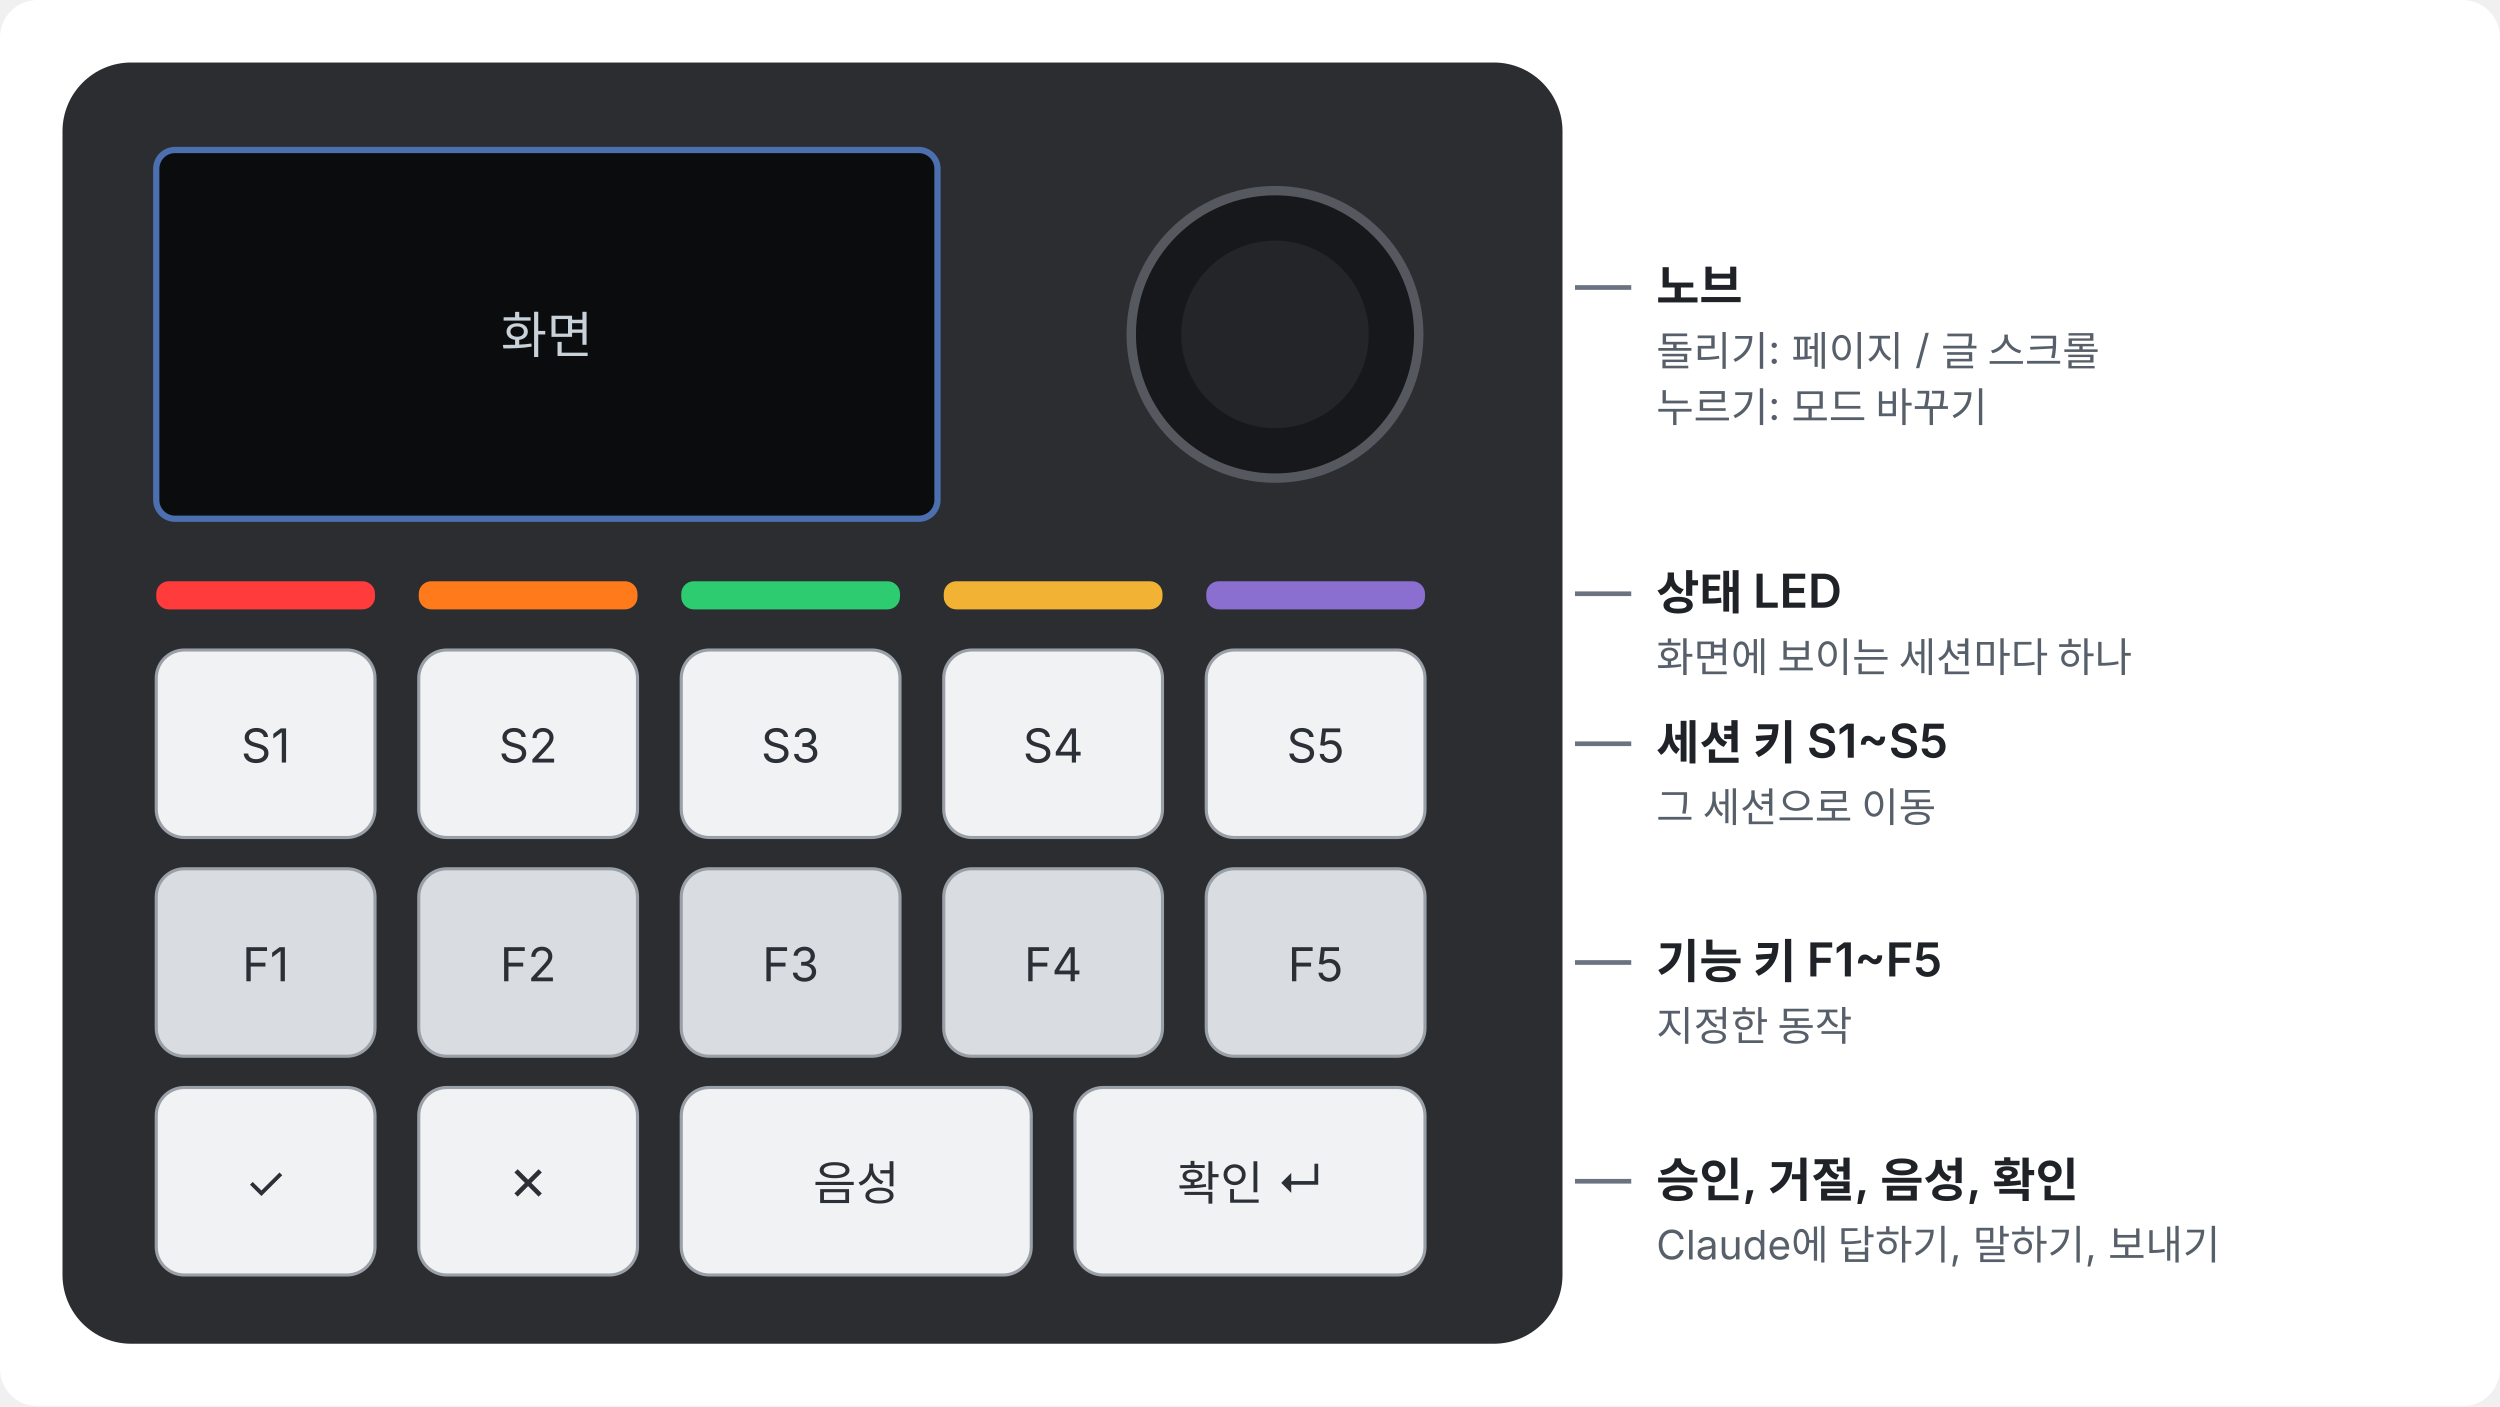
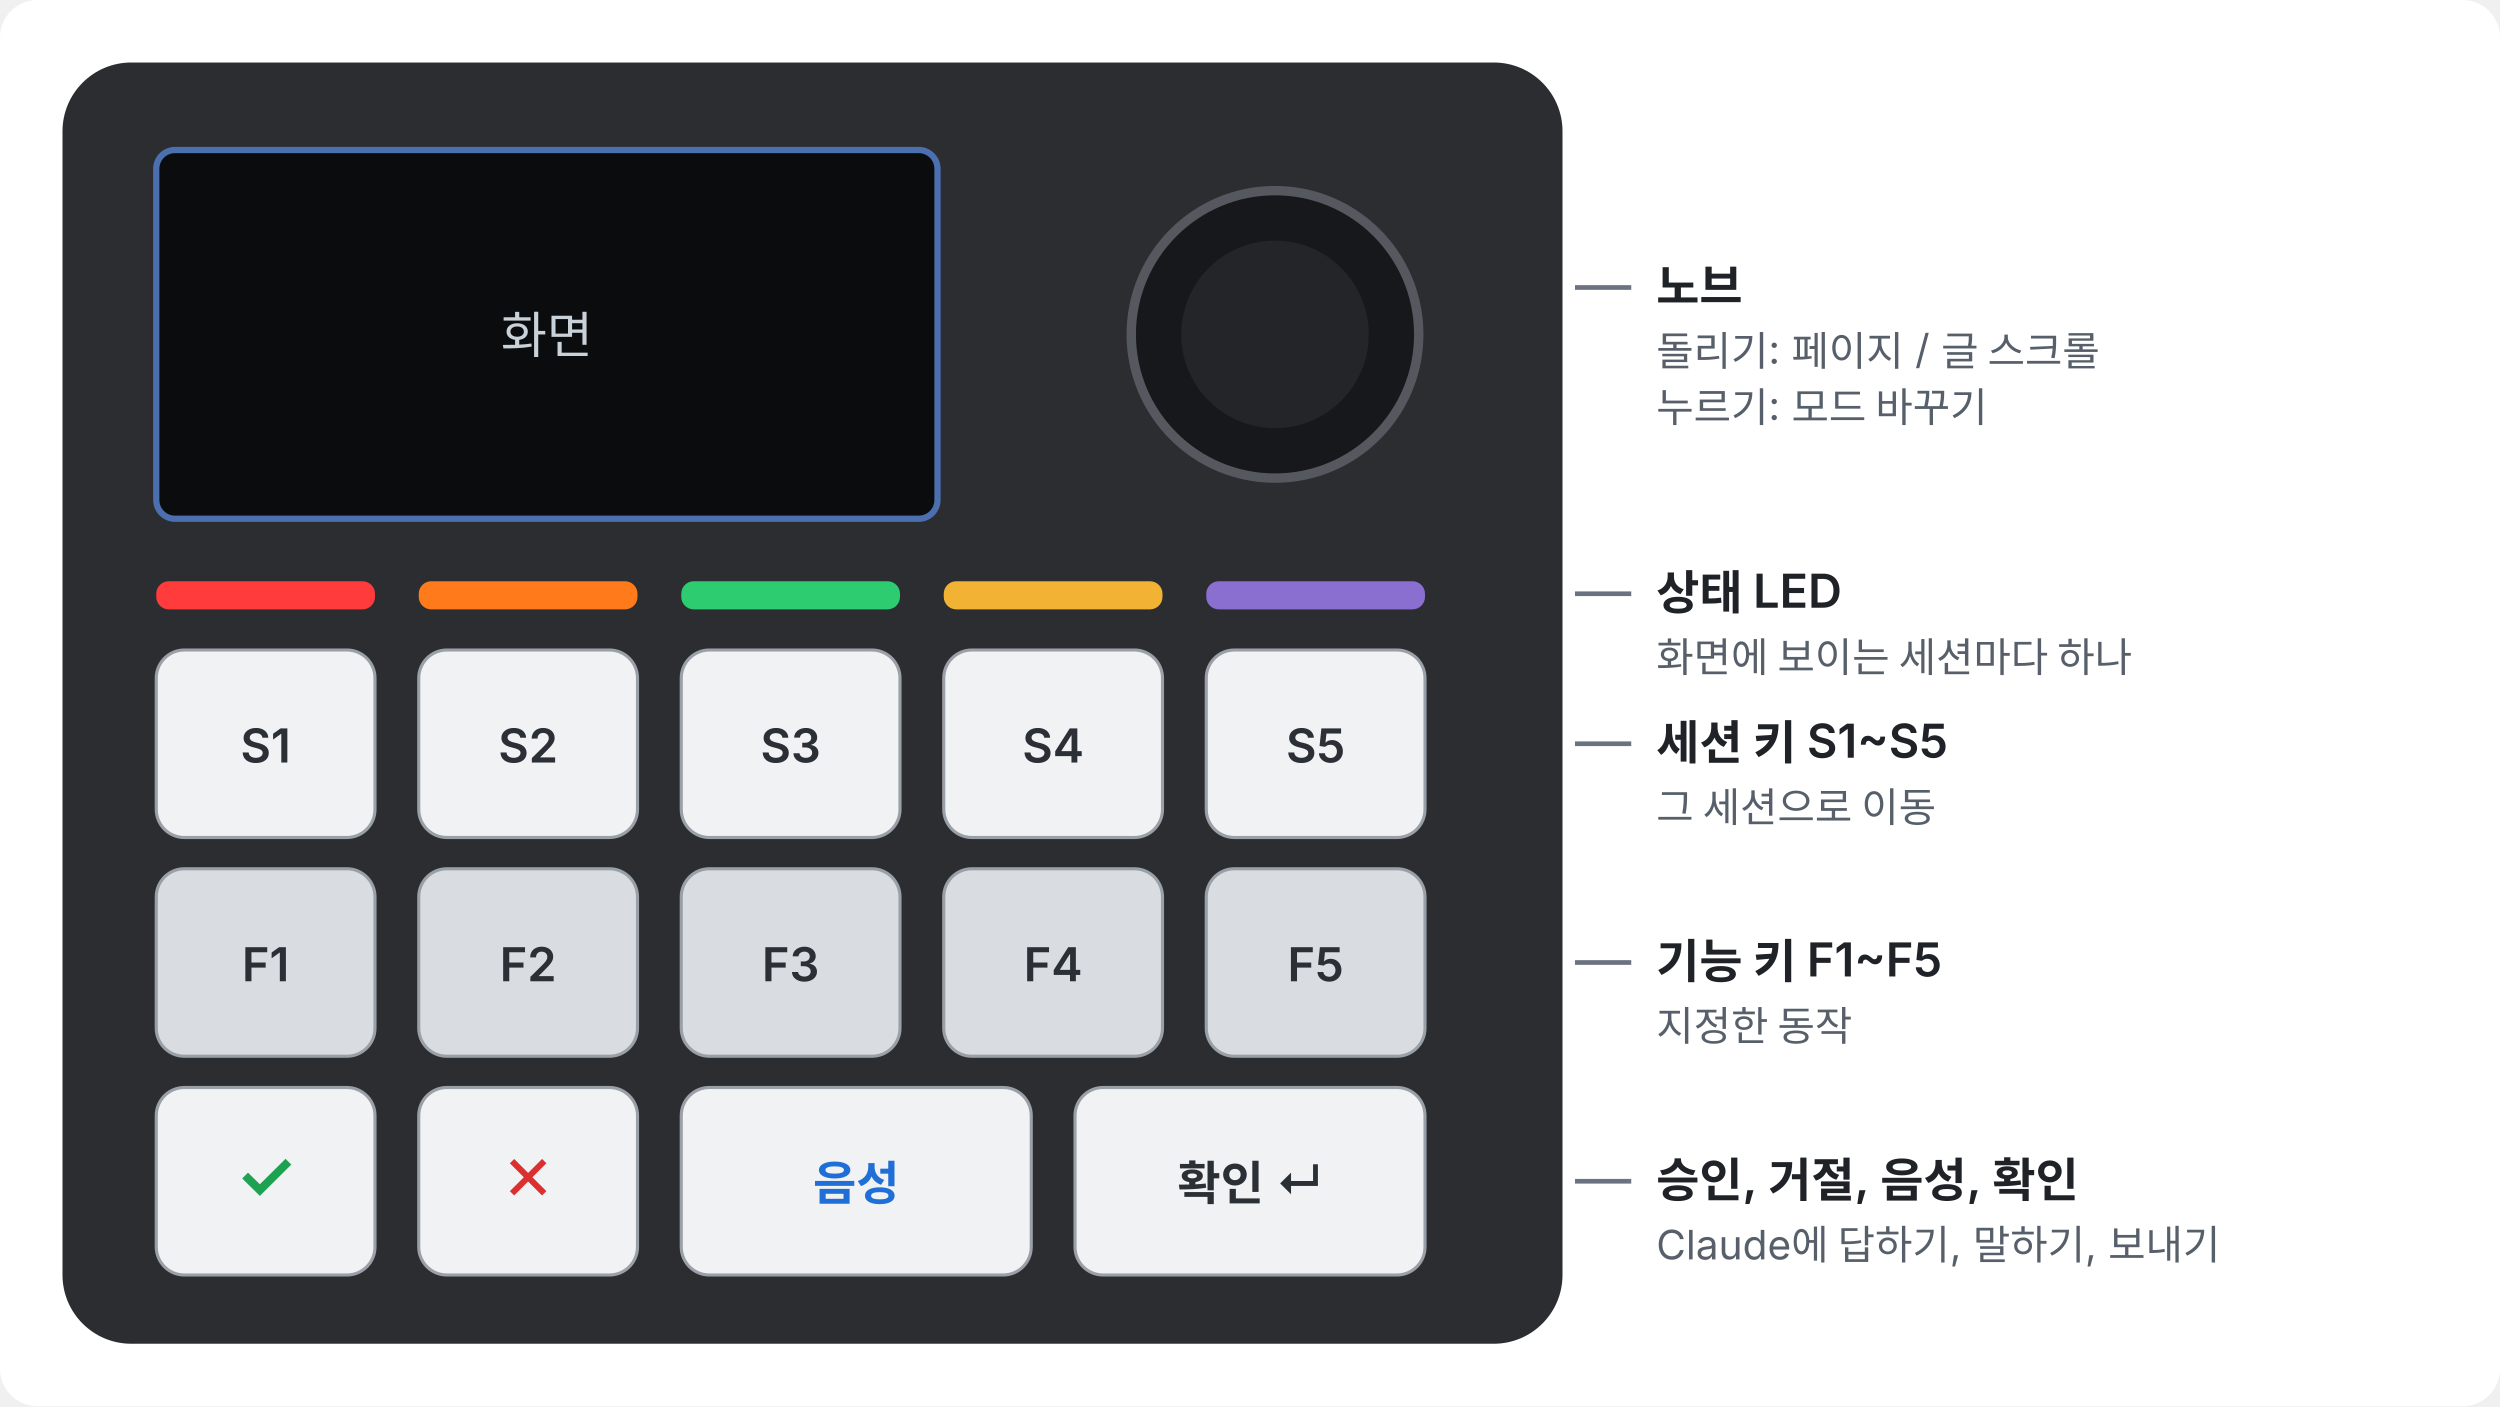
<svg xmlns="http://www.w3.org/2000/svg" viewBox="0 0 800 450" role="img" aria-label="Deckhand 키패드 배치" font-family="-apple-system, 'Segoe UI', 'Apple SD Gothic Neo', 'Malgun Gothic', sans-serif">
  <rect width="800" height="450" rx="12" fill="#FFFFFF" />
  <rect x="20" y="20" width="480" height="410" rx="22" fill="#2B2D31" />
  <rect x="50" y="48" width="250" height="118" rx="6" fill="#0B0C0E" stroke="#4C6FB0" stroke-width="2" />
  <text x="175" y="113" text-anchor="middle" font-size="16" fill="#C9D1D9">화면</text>
  <circle cx="408" cy="107" r="46" fill="#17181B" stroke="#55585F" stroke-width="3" />
  <circle cx="408" cy="107" r="30" fill="#232529" />
  <rect x="50" y="186" width="70" height="9" rx="4" fill="#FF3B3B" />
  <rect x="50" y="208" width="70" height="60" rx="9" fill="#F1F2F4" stroke="#9AA0A8" />
-   <text x="85.0" y="244" text-anchor="middle" font-size="15" fill="#2B2F36">S1</text>
+   <text x="85.0" y="244" text-anchor="middle" font-size="15" font-weight="600" fill="#2B2F36">S1</text>
  <rect x="50" y="278" width="70" height="60" rx="9" fill="#D9DCE1" stroke="#9AA0A8" />
-   <text x="85.0" y="314" text-anchor="middle" font-size="15" fill="#2B2F36">F1</text>
+   <text x="85.0" y="314" text-anchor="middle" font-size="15" font-weight="600" fill="#2B2F36">F1</text>
  <rect x="134" y="186" width="70" height="9" rx="4" fill="#FF7A1A" />
  <rect x="134" y="208" width="70" height="60" rx="9" fill="#F1F2F4" stroke="#9AA0A8" />
-   <text x="169.0" y="244" text-anchor="middle" font-size="15" fill="#2B2F36">S2</text>
+   <text x="169.0" y="244" text-anchor="middle" font-size="15" font-weight="600" fill="#2B2F36">S2</text>
  <rect x="134" y="278" width="70" height="60" rx="9" fill="#D9DCE1" stroke="#9AA0A8" />
-   <text x="169.0" y="314" text-anchor="middle" font-size="15" fill="#2B2F36">F2</text>
+   <text x="169.0" y="314" text-anchor="middle" font-size="15" font-weight="600" fill="#2B2F36">F2</text>
  <rect x="218" y="186" width="70" height="9" rx="4" fill="#2ECC71" />
  <rect x="218" y="208" width="70" height="60" rx="9" fill="#F1F2F4" stroke="#9AA0A8" />
-   <text x="253.0" y="244" text-anchor="middle" font-size="15" fill="#2B2F36">S3</text>
+   <text x="253.0" y="244" text-anchor="middle" font-size="15" font-weight="600" fill="#2B2F36">S3</text>
  <rect x="218" y="278" width="70" height="60" rx="9" fill="#D9DCE1" stroke="#9AA0A8" />
-   <text x="253.0" y="314" text-anchor="middle" font-size="15" fill="#2B2F36">F3</text>
+   <text x="253.0" y="314" text-anchor="middle" font-size="15" font-weight="600" fill="#2B2F36">F3</text>
  <rect x="302" y="186" width="70" height="9" rx="4" fill="#F2B233" />
  <rect x="302" y="208" width="70" height="60" rx="9" fill="#F1F2F4" stroke="#9AA0A8" />
-   <text x="337.0" y="244" text-anchor="middle" font-size="15" fill="#2B2F36">S4</text>
+   <text x="337.0" y="244" text-anchor="middle" font-size="15" font-weight="600" fill="#2B2F36">S4</text>
  <rect x="302" y="278" width="70" height="60" rx="9" fill="#D9DCE1" stroke="#9AA0A8" />
-   <text x="337.0" y="314" text-anchor="middle" font-size="15" fill="#2B2F36">F4</text>
+   <text x="337.0" y="314" text-anchor="middle" font-size="15" font-weight="600" fill="#2B2F36">F4</text>
  <rect x="386" y="186" width="70" height="9" rx="4" fill="#8A6FD0" />
  <rect x="386" y="208" width="70" height="60" rx="9" fill="#F1F2F4" stroke="#9AA0A8" />
-   <text x="421.0" y="244" text-anchor="middle" font-size="15" fill="#2B2F36">S5</text>
+   <text x="421.0" y="244" text-anchor="middle" font-size="15" font-weight="600" fill="#2B2F36">S5</text>
  <rect x="386" y="278" width="70" height="60" rx="9" fill="#D9DCE1" stroke="#9AA0A8" />
-   <text x="421.0" y="314" text-anchor="middle" font-size="15" fill="#2B2F36">F5</text>
+   <text x="421.0" y="314" text-anchor="middle" font-size="15" font-weight="600" fill="#2B2F36">F5</text>
  <rect x="50" y="348" width="70" height="60" rx="9" fill="#F1F2F4" stroke="#9AA0A8" />
-   <text x="85.0" y="384" text-anchor="middle" font-size="15" fill="#2B2F36">✓</text>
+   <text x="85.0" y="384" text-anchor="middle" font-size="22" font-weight="600" fill="#1FA152">✓</text>
  <rect x="134" y="348" width="70" height="60" rx="9" fill="#F1F2F4" stroke="#9AA0A8" />
-   <text x="169.0" y="384" text-anchor="middle" font-size="15" fill="#2B2F36">✕</text>
+   <text x="169.0" y="384" text-anchor="middle" font-size="20" font-weight="600" fill="#DC2F2F">✕</text>
  <rect x="218" y="348" width="112" height="60" rx="9" fill="#F1F2F4" stroke="#9AA0A8" />
-   <text x="274.0" y="384" text-anchor="middle" font-size="15" fill="#2B2F36">음성</text>
+   <text x="274.0" y="384" text-anchor="middle" font-size="15" font-weight="600" fill="#1F6FD6">음성</text>
  <rect x="344" y="348" width="112" height="60" rx="9" fill="#F1F2F4" stroke="#9AA0A8" />
-   <text x="400.0" y="384" text-anchor="middle" font-size="15" fill="#2B2F36">확인 ↵</text>
+   <text x="400.0" y="384" text-anchor="middle" font-size="15" font-weight="600" fill="#2B2F36">확인 ↵</text>
  <line x1="504" y1="92" x2="522" y2="92" stroke="#6B7280" stroke-width="1.5" />
  <text x="530" y="97" font-size="15" font-weight="600" fill="#1F2328">노브</text>
  <text x="530" y="117" font-size="13" fill="#57606A">돌리기: 페이지 / 글 스크롤</text>
  <text x="530" y="135" font-size="13" fill="#57606A">누르기: 모드 바꾸기</text>
  <line x1="504" y1="190" x2="522" y2="190" stroke="#6B7280" stroke-width="1.5" />
  <text x="530" y="195" font-size="15" font-weight="600" fill="#1F2328">상태 LED</text>
  <text x="530" y="215" font-size="13" fill="#57606A">화면에 보이는 세션마다 하나</text>
  <line x1="504" y1="238" x2="522" y2="238" stroke="#6B7280" stroke-width="1.5" />
  <text x="530" y="243" font-size="15" font-weight="600" fill="#1F2328">세션 키 S1~S5</text>
  <text x="530" y="263" font-size="13" fill="#57606A">그 세션으로 이동</text>
  <line x1="504" y1="308" x2="522" y2="308" stroke="#6B7280" stroke-width="1.5" />
  <text x="530" y="313" font-size="15" font-weight="600" fill="#1F2328">기능 키 F1~F5</text>
  <text x="530" y="333" font-size="13" fill="#57606A">지정한 동작</text>
  <line x1="504" y1="378" x2="522" y2="378" stroke="#6B7280" stroke-width="1.5" />
  <text x="530" y="383" font-size="15" font-weight="600" fill="#1F2328">승인, 거절, 음성, 확인</text>
  <text x="530" y="403" font-size="13" fill="#57606A">Claude에 답하기, 말하기, 보내기</text>
</svg>
